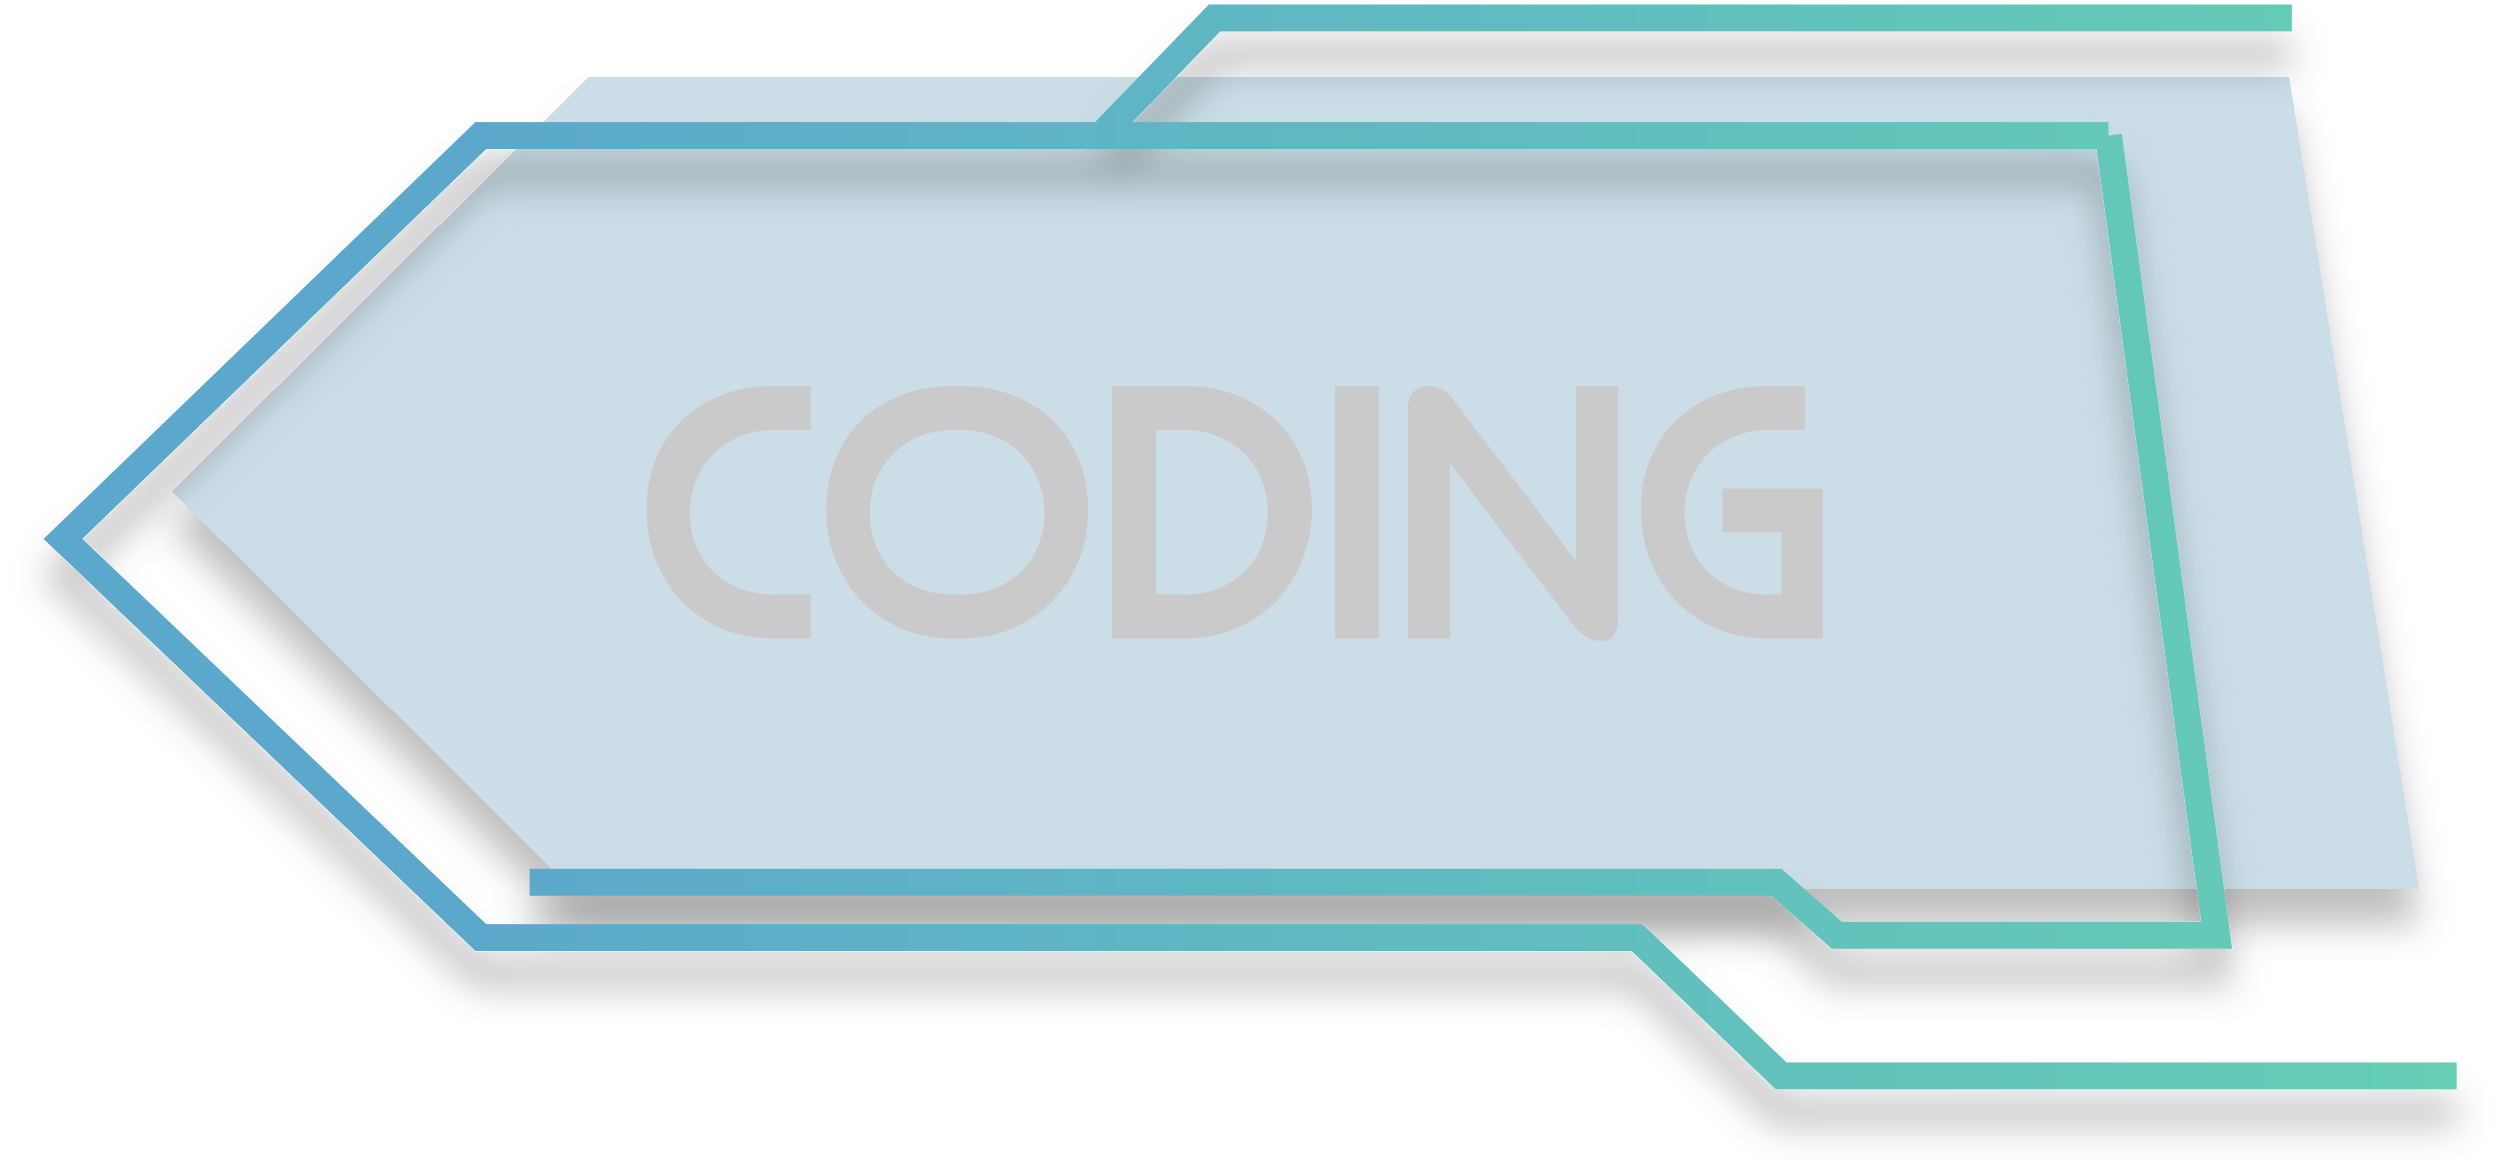
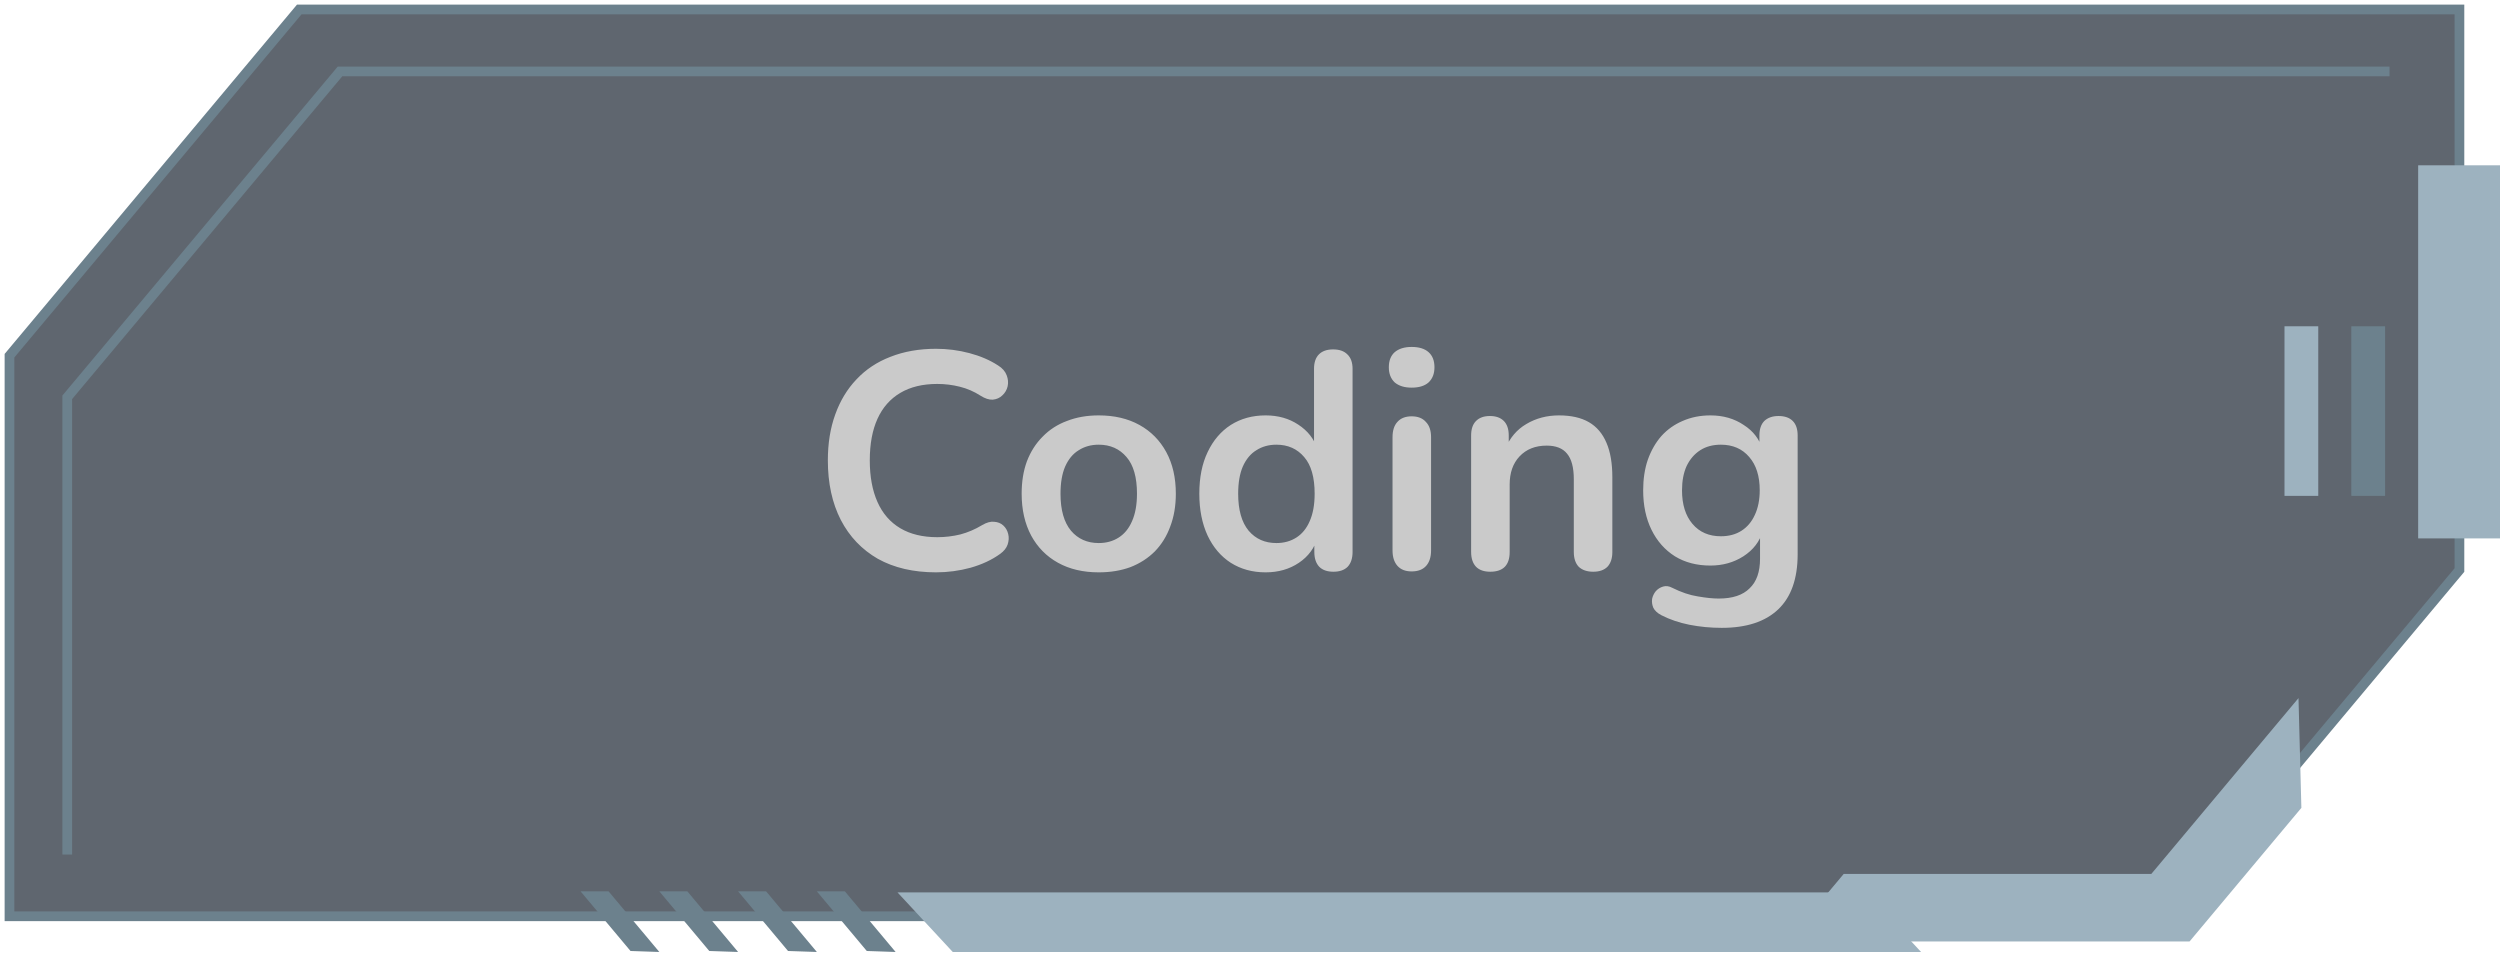
- <svg xmlns="http://www.w3.org/2000/svg" width="278" height="130" viewBox="0 0 278 130" fill="none">
-   <g filter="url(#filter0_d_49_76)">
-     <path d="M65.522 8.525H254.547L269 98.895H63.655L19.132 54.638L65.522 8.525Z" fill="#5190AE" fill-opacity="0.3" shape-rendering="crispEdges" />
-   </g>
-   <g filter="url(#filter1_d_49_76)">
-     <path d="M234.457 15.071H53.472L7 59.924L53.472 104.264H182.046L198.053 119.642H273.184M234.457 15.071L246.5 104.008H204.249L197.537 98.113H58.894M234.457 15.071H234.198M122.406 15.071L135.057 2H254.853" stroke="url(#paint0_linear_49_76)" stroke-width="3" />
-   </g>
-   <path d="M86.048 71C83.96 71 82.04 70.64 80.288 69.92C78.56 69.176 77.072 68.168 75.824 66.896C74.6 65.6 73.64 64.076 72.944 62.324C72.248 60.572 71.9 58.688 71.9 56.672C71.9 54.632 72.236 52.772 72.908 51.092C73.604 49.412 74.564 47.972 75.788 46.772C77.036 45.548 78.524 44.6 80.252 43.928C82.004 43.256 83.936 42.92 86.048 42.92H90.152V47.816H86.048C84.704 47.816 83.456 48.056 82.304 48.536C81.176 48.992 80.192 49.628 79.352 50.444C78.536 51.26 77.888 52.244 77.408 53.396C76.952 54.524 76.724 55.748 76.724 57.068C76.724 58.388 76.952 59.6 77.408 60.704C77.864 61.808 78.5 62.768 79.316 63.584C80.132 64.376 81.116 65 82.268 65.456C83.42 65.888 84.68 66.104 86.048 66.104H90.152V71H86.048ZM106.022 71C103.958 71 102.05 70.64 100.298 69.92C98.57 69.176 97.082 68.156 95.834 66.86C94.586 65.564 93.614 64.052 92.918 62.324C92.222 60.572 91.874 58.688 91.874 56.672C91.874 54.656 92.21 52.808 92.882 51.128C93.578 49.448 94.538 47.996 95.762 46.772C97.01 45.548 98.498 44.6 100.226 43.928C101.978 43.256 103.91 42.92 106.022 42.92H106.85C108.986 42.92 110.918 43.268 112.646 43.964C114.398 44.636 115.886 45.584 117.11 46.808C118.358 48.032 119.318 49.484 119.99 51.164C120.662 52.844 120.998 54.68 120.998 56.672C120.998 58.688 120.65 60.572 119.954 62.324C119.258 64.052 118.274 65.564 117.002 66.86C115.754 68.156 114.266 69.176 112.538 69.92C110.81 70.64 108.914 71 106.85 71H106.022ZM106.022 47.816C104.678 47.816 103.442 48.044 102.314 48.5C101.186 48.956 100.202 49.592 99.362 50.408C98.546 51.224 97.898 52.196 97.418 53.324C96.962 54.452 96.734 55.7 96.734 57.068C96.734 58.388 96.962 59.6 97.418 60.704C97.874 61.808 98.51 62.768 99.326 63.584C100.142 64.376 101.114 65 102.242 65.456C103.394 65.888 104.654 66.104 106.022 66.104H106.85C108.242 66.104 109.502 65.876 110.63 65.42C111.782 64.964 112.766 64.34 113.582 63.548C114.398 62.732 115.022 61.772 115.454 60.668C115.91 59.564 116.138 58.364 116.138 57.068C116.138 55.724 115.91 54.488 115.454 53.36C114.998 52.232 114.35 51.26 113.51 50.444C112.694 49.604 111.71 48.956 110.558 48.5C109.43 48.044 108.194 47.816 106.85 47.816H106.022ZM123.665 71V42.92H131.729C133.817 42.92 135.725 43.256 137.453 43.928C139.181 44.6 140.669 45.548 141.917 46.772C143.165 47.972 144.137 49.412 144.833 51.092C145.529 52.772 145.877 54.632 145.877 56.672C145.877 58.688 145.517 60.572 144.797 62.324C144.101 64.076 143.129 65.6 141.881 66.896C140.633 68.168 139.133 69.176 137.381 69.92C135.653 70.64 133.769 71 131.729 71H123.665ZM128.561 47.816V66.104H131.729C133.121 66.104 134.381 65.876 135.509 65.42C136.637 64.964 137.609 64.34 138.425 63.548C139.241 62.732 139.865 61.772 140.297 60.668C140.753 59.564 140.981 58.364 140.981 57.068C140.981 55.748 140.753 54.524 140.297 53.396C139.841 52.244 139.205 51.26 138.389 50.444C137.573 49.628 136.589 48.992 135.437 48.536C134.309 48.056 133.073 47.816 131.729 47.816H128.561ZM148.45 71V42.92H153.346V71H148.45ZM161.252 51.524V71H156.536V45.368C156.536 44.624 156.74 44.036 157.148 43.604C157.556 43.148 158.144 42.92 158.912 42.92C159.392 42.92 159.836 43.028 160.244 43.244C160.676 43.436 161.108 43.808 161.54 44.36L175.256 62.396V42.92H179.936V68.588C179.936 70.388 179.324 71.288 178.1 71.288C177.5 71.288 176.972 71.156 176.516 70.892C176.06 70.604 175.556 70.172 175.004 69.596L161.252 51.524ZM202.699 54.332V71H196.615C194.527 71 192.619 70.64 190.891 69.92C189.163 69.176 187.675 68.168 186.427 66.896C185.179 65.6 184.207 64.076 183.511 62.324C182.815 60.572 182.467 58.688 182.467 56.672C182.467 54.632 182.803 52.772 183.475 51.092C184.171 49.412 185.131 47.972 186.355 46.772C187.603 45.548 189.091 44.6 190.819 43.928C192.571 43.256 194.503 42.92 196.615 42.92H200.719V47.816H196.615C195.271 47.816 194.035 48.056 192.907 48.536C191.779 48.992 190.795 49.628 189.955 50.444C189.139 51.26 188.491 52.244 188.011 53.396C187.555 54.524 187.327 55.748 187.327 57.068C187.327 58.388 187.555 59.6 188.011 60.704C188.467 61.808 189.103 62.768 189.919 63.584C190.735 64.376 191.707 65 192.835 65.456C193.987 65.888 195.247 66.104 196.615 66.104H198.091V59.192H191.539V54.332H202.699Z" fill="#CACACA" />
-   <defs>
-     <filter id="filter0_d_49_76" x="15.131" y="8.525" width="257.869" height="98.37" filterUnits="userSpaceOnUse" color-interpolation-filters="sRGB">
-       <feFlood flood-opacity="0" result="BackgroundImageFix" />
-       <feColorMatrix in="SourceAlpha" type="matrix" values="0 0 0 0 0 0 0 0 0 0 0 0 0 0 0 0 0 0 127 0" result="hardAlpha" />
-       <feOffset dy="4" />
-       <feGaussianBlur stdDeviation="2" />
-       <feComposite in2="hardAlpha" operator="out" />
-       <feColorMatrix type="matrix" values="0 0 0 0 0 0 0 0 0 0 0 0 0 0 0 0 0 0 0.25 0" />
-       <feBlend mode="normal" in2="BackgroundImageFix" result="effect1_dropShadow_49_76" />
-       <feBlend mode="normal" in="SourceGraphic" in2="effect1_dropShadow_49_76" result="shape" />
-     </filter>
-     <filter id="filter1_d_49_76" x="0.834" y="0.5" width="276.35" height="128.642" filterUnits="userSpaceOnUse" color-interpolation-filters="sRGB">
-       <feFlood flood-opacity="0" result="BackgroundImageFix" />
-       <feColorMatrix in="SourceAlpha" type="matrix" values="0 0 0 0 0 0 0 0 0 0 0 0 0 0 0 0 0 0 127 0" result="hardAlpha" />
-       <feOffset dy="4" />
-       <feGaussianBlur stdDeviation="2" />
-       <feComposite in2="hardAlpha" operator="out" />
-       <feColorMatrix type="matrix" values="0 0 0 0 0 0 0 0 0 0 0 0 0 0 0 0 0 0 0.25 0" />
-       <feBlend mode="normal" in2="BackgroundImageFix" result="effect1_dropShadow_49_76" />
-       <feBlend mode="normal" in="SourceGraphic" in2="effect1_dropShadow_49_76" result="shape" />
-     </filter>
-     <linearGradient id="paint0_linear_49_76" x1="278.125" y1="63.198" x2="51.291" y2="63.198" gradientUnits="userSpaceOnUse">
-       <stop stop-color="#65CFB4" />
-       <stop offset="1" stop-color="#5CA8CC" />
-     </linearGradient>
-   </defs>
+ <svg xmlns="http://www.w3.org/2000/svg" width="527" height="201" viewBox="0 0 527 201" fill="none">
+   <path d="M2 74.979V193.144H457.365L518.449 120.165V2H63.082L2 74.979Z" fill="#1C2633" fill-opacity="0.7" stroke="#6C818D" stroke-width="2.049" stroke-miterlimit="10" />
+   <path d="M503.713 15.058H71.674L14.174 83.754V180.132" stroke="#6C818D" stroke-width="2.049" stroke-miterlimit="10" />
+   <path d="M484.523 147.158L453.497 184.227H388.652L376.741 198.459H461.56L485.131 170.297L484.523 147.158Z" fill="#9DB2BF" />
+   <path d="M189.195 188.118H393.315L404.959 200.677H200.839L189.195 188.118Z" fill="#9DB2BF" />
+   <path d="M188.795 200.677L178.096 187.895H172.192L182.718 200.468L188.795 200.677Z" fill="#6C818D" />
+   <path d="M172.195 200.677L161.496 187.895H155.593L166.119 200.468L172.195 200.677Z" fill="#6C818D" />
+   <path d="M155.591 200.677L144.892 187.895H138.989L149.515 200.468L155.591 200.677Z" fill="#6C818D" />
+   <path d="M138.987 200.677L128.288 187.895H122.385L132.911 200.468L138.987 200.677Z" fill="#6C818D" />
+   <path d="M509.75 113.495H527V34.846H509.75V113.495Z" fill="#9DB2BF" />
+   <path d="M481.572 104.528H488.688V68.779H481.572V104.528Z" fill="#9DB2BF" />
+   <path d="M495.659 104.528H502.775V68.779H495.659V104.528Z" fill="#6C818D" />
+   <path d="M197.325 120.65C192.558 120.65 188.463 119.697 185.04 117.79C181.66 115.84 179.06 113.11 177.24 109.6C175.42 106.047 174.51 101.865 174.51 97.055C174.51 93.458 175.03 90.23 176.07 87.37C177.11 84.467 178.605 81.997 180.555 79.96C182.505 77.88 184.888 76.298 187.705 75.215C190.565 74.088 193.772 73.525 197.325 73.525C199.708 73.525 202.048 73.828 204.345 74.435C206.642 75.042 208.657 75.908 210.39 77.035C211.3 77.598 211.907 78.292 212.21 79.115C212.513 79.895 212.578 80.675 212.405 81.455C212.232 82.192 211.863 82.82 211.3 83.34C210.78 83.86 210.108 84.163 209.285 84.25C208.505 84.293 207.638 84.012 206.685 83.405C205.342 82.538 203.89 81.91 202.33 81.52C200.77 81.13 199.188 80.935 197.585 80.935C194.508 80.935 191.908 81.563 189.785 82.82C187.662 84.077 186.058 85.897 184.975 88.28C183.892 90.663 183.35 93.588 183.35 97.055C183.35 100.478 183.892 103.403 184.975 105.83C186.058 108.257 187.662 110.098 189.785 111.355C191.908 112.612 194.508 113.24 197.585 113.24C199.232 113.24 200.857 113.045 202.46 112.655C204.063 112.222 205.58 111.572 207.01 110.705C207.963 110.142 208.808 109.903 209.545 109.99C210.325 110.033 210.975 110.293 211.495 110.77C212.015 111.247 212.362 111.853 212.535 112.59C212.708 113.283 212.665 114.02 212.405 114.8C212.145 115.537 211.625 116.187 210.845 116.75C209.112 118.007 207.032 118.982 204.605 119.675C202.222 120.325 199.795 120.65 197.325 120.65ZM231.615 120.65C228.321 120.65 225.461 119.978 223.035 118.635C220.608 117.292 218.723 115.385 217.38 112.915C216.036 110.402 215.365 107.455 215.365 104.075C215.365 101.518 215.733 99.243 216.47 97.25C217.25 95.213 218.355 93.48 219.785 92.05C221.215 90.577 222.926 89.472 224.92 88.735C226.913 87.955 229.145 87.565 231.615 87.565C234.908 87.565 237.768 88.237 240.195 89.58C242.621 90.923 244.506 92.83 245.85 95.3C247.193 97.77 247.865 100.695 247.865 104.075C247.865 106.632 247.475 108.928 246.695 110.965C245.958 113.002 244.875 114.757 243.445 116.23C242.015 117.66 240.303 118.765 238.31 119.545C236.316 120.282 234.085 120.65 231.615 120.65ZM231.615 114.475C233.218 114.475 234.626 114.085 235.84 113.305C237.053 112.525 237.985 111.377 238.635 109.86C239.328 108.3 239.675 106.372 239.675 104.075C239.675 100.608 238.938 98.03 237.465 96.34C235.991 94.607 234.041 93.74 231.615 93.74C230.011 93.74 228.603 94.13 227.39 94.91C226.176 95.647 225.223 96.795 224.53 98.355C223.88 99.872 223.555 101.778 223.555 104.075C223.555 107.498 224.291 110.098 225.765 111.875C227.238 113.608 229.188 114.475 231.615 114.475ZM266.791 120.65C264.017 120.65 261.569 119.978 259.446 118.635C257.366 117.292 255.741 115.385 254.571 112.915C253.401 110.402 252.816 107.455 252.816 104.075C252.816 100.652 253.401 97.727 254.571 95.3C255.741 92.83 257.366 90.923 259.446 89.58C261.569 88.237 264.017 87.565 266.791 87.565C269.434 87.565 271.731 88.215 273.681 89.515C275.674 90.815 277.017 92.527 277.711 94.65H276.996V77.75C276.996 76.407 277.342 75.388 278.036 74.695C278.729 74.002 279.726 73.655 281.026 73.655C282.326 73.655 283.322 74.002 284.016 74.695C284.752 75.388 285.121 76.407 285.121 77.75V116.36C285.121 117.703 284.774 118.743 284.081 119.48C283.387 120.173 282.391 120.52 281.091 120.52C279.791 120.52 278.794 120.173 278.101 119.48C277.407 118.743 277.061 117.703 277.061 116.36V111.29L277.776 113.24C277.126 115.493 275.804 117.292 273.811 118.635C271.817 119.978 269.477 120.65 266.791 120.65ZM269.066 114.475C270.669 114.475 272.077 114.085 273.291 113.305C274.504 112.525 275.436 111.377 276.086 109.86C276.779 108.3 277.126 106.372 277.126 104.075C277.126 100.608 276.389 98.03 274.916 96.34C273.442 94.607 271.492 93.74 269.066 93.74C267.462 93.74 266.054 94.13 264.841 94.91C263.627 95.647 262.674 96.795 261.981 98.355C261.331 99.872 261.006 101.778 261.006 104.075C261.006 107.498 261.742 110.098 263.216 111.875C264.689 113.608 266.639 114.475 269.066 114.475ZM297.575 120.455C296.275 120.455 295.279 120.065 294.585 119.285C293.892 118.505 293.545 117.422 293.545 116.035V92.18C293.545 90.75 293.892 89.667 294.585 88.93C295.279 88.15 296.275 87.76 297.575 87.76C298.875 87.76 299.872 88.15 300.565 88.93C301.302 89.667 301.67 90.75 301.67 92.18V116.035C301.67 117.422 301.324 118.505 300.63 119.285C299.937 120.065 298.919 120.455 297.575 120.455ZM297.575 81.715C296.059 81.715 294.867 81.347 294 80.61C293.177 79.83 292.765 78.768 292.765 77.425C292.765 76.038 293.177 74.977 294 74.24C294.867 73.503 296.059 73.135 297.575 73.135C299.135 73.135 300.327 73.503 301.15 74.24C301.974 74.977 302.385 76.038 302.385 77.425C302.385 78.768 301.974 79.83 301.15 80.61C300.327 81.347 299.135 81.715 297.575 81.715ZM314.143 120.52C312.843 120.52 311.846 120.173 311.153 119.48C310.459 118.743 310.113 117.703 310.113 116.36V91.79C310.113 90.447 310.459 89.428 311.153 88.735C311.846 88.042 312.821 87.695 314.078 87.695C315.334 87.695 316.309 88.042 317.003 88.735C317.696 89.428 318.043 90.447 318.043 91.79V96.21L317.328 94.585C318.281 92.288 319.754 90.555 321.748 89.385C323.784 88.172 326.081 87.565 328.638 87.565C331.194 87.565 333.296 88.042 334.943 88.995C336.589 89.948 337.824 91.4 338.648 93.35C339.471 95.257 339.883 97.683 339.883 100.63V116.36C339.883 117.703 339.536 118.743 338.843 119.48C338.149 120.173 337.153 120.52 335.853 120.52C334.553 120.52 333.534 120.173 332.798 119.48C332.104 118.743 331.758 117.703 331.758 116.36V101.02C331.758 98.55 331.281 96.752 330.328 95.625C329.418 94.498 327.988 93.935 326.038 93.935C323.654 93.935 321.748 94.693 320.318 96.21C318.931 97.683 318.238 99.655 318.238 102.125V116.36C318.238 119.133 316.873 120.52 314.143 120.52ZM362.955 132.35C360.615 132.35 358.34 132.133 356.13 131.7C353.963 131.267 351.992 130.595 350.215 129.685C349.392 129.252 348.828 128.732 348.525 128.125C348.265 127.518 348.178 126.89 348.265 126.24C348.395 125.633 348.655 125.092 349.045 124.615C349.478 124.138 349.998 123.813 350.605 123.64C351.212 123.467 351.84 123.553 352.49 123.9C354.397 124.853 356.195 125.46 357.885 125.72C359.618 126.023 361.092 126.175 362.305 126.175C365.208 126.175 367.375 125.46 368.805 124.03C370.278 122.643 371.015 120.563 371.015 117.79V111.94H371.6C370.95 114.15 369.585 115.927 367.505 117.27C365.468 118.57 363.15 119.22 360.55 119.22C357.69 119.22 355.198 118.57 353.075 117.27C350.952 115.927 349.305 114.063 348.135 111.68C346.965 109.297 346.38 106.523 346.38 103.36C346.38 100.977 346.705 98.832 347.355 96.925C348.048 94.975 349.002 93.307 350.215 91.92C351.472 90.533 352.967 89.472 354.7 88.735C356.477 87.955 358.427 87.565 360.55 87.565C363.237 87.565 365.577 88.237 367.57 89.58C369.607 90.88 370.928 92.613 371.535 94.78L370.885 96.405V91.79C370.885 90.447 371.232 89.428 371.925 88.735C372.662 88.042 373.658 87.695 374.915 87.695C376.215 87.695 377.212 88.042 377.905 88.735C378.598 89.428 378.945 90.447 378.945 91.79V116.815C378.945 121.972 377.58 125.85 374.85 128.45C372.12 131.05 368.155 132.35 362.955 132.35ZM362.76 113.045C364.45 113.045 365.902 112.655 367.115 111.875C368.328 111.095 369.26 109.99 369.91 108.56C370.603 107.087 370.95 105.353 370.95 103.36C370.95 100.37 370.213 98.03 368.74 96.34C367.267 94.607 365.273 93.74 362.76 93.74C361.07 93.74 359.618 94.13 358.405 94.91C357.192 95.69 356.238 96.795 355.545 98.225C354.895 99.655 354.57 101.367 354.57 103.36C354.57 106.35 355.307 108.712 356.78 110.445C358.253 112.178 360.247 113.045 362.76 113.045Z" fill="#CACACA" />
</svg>
